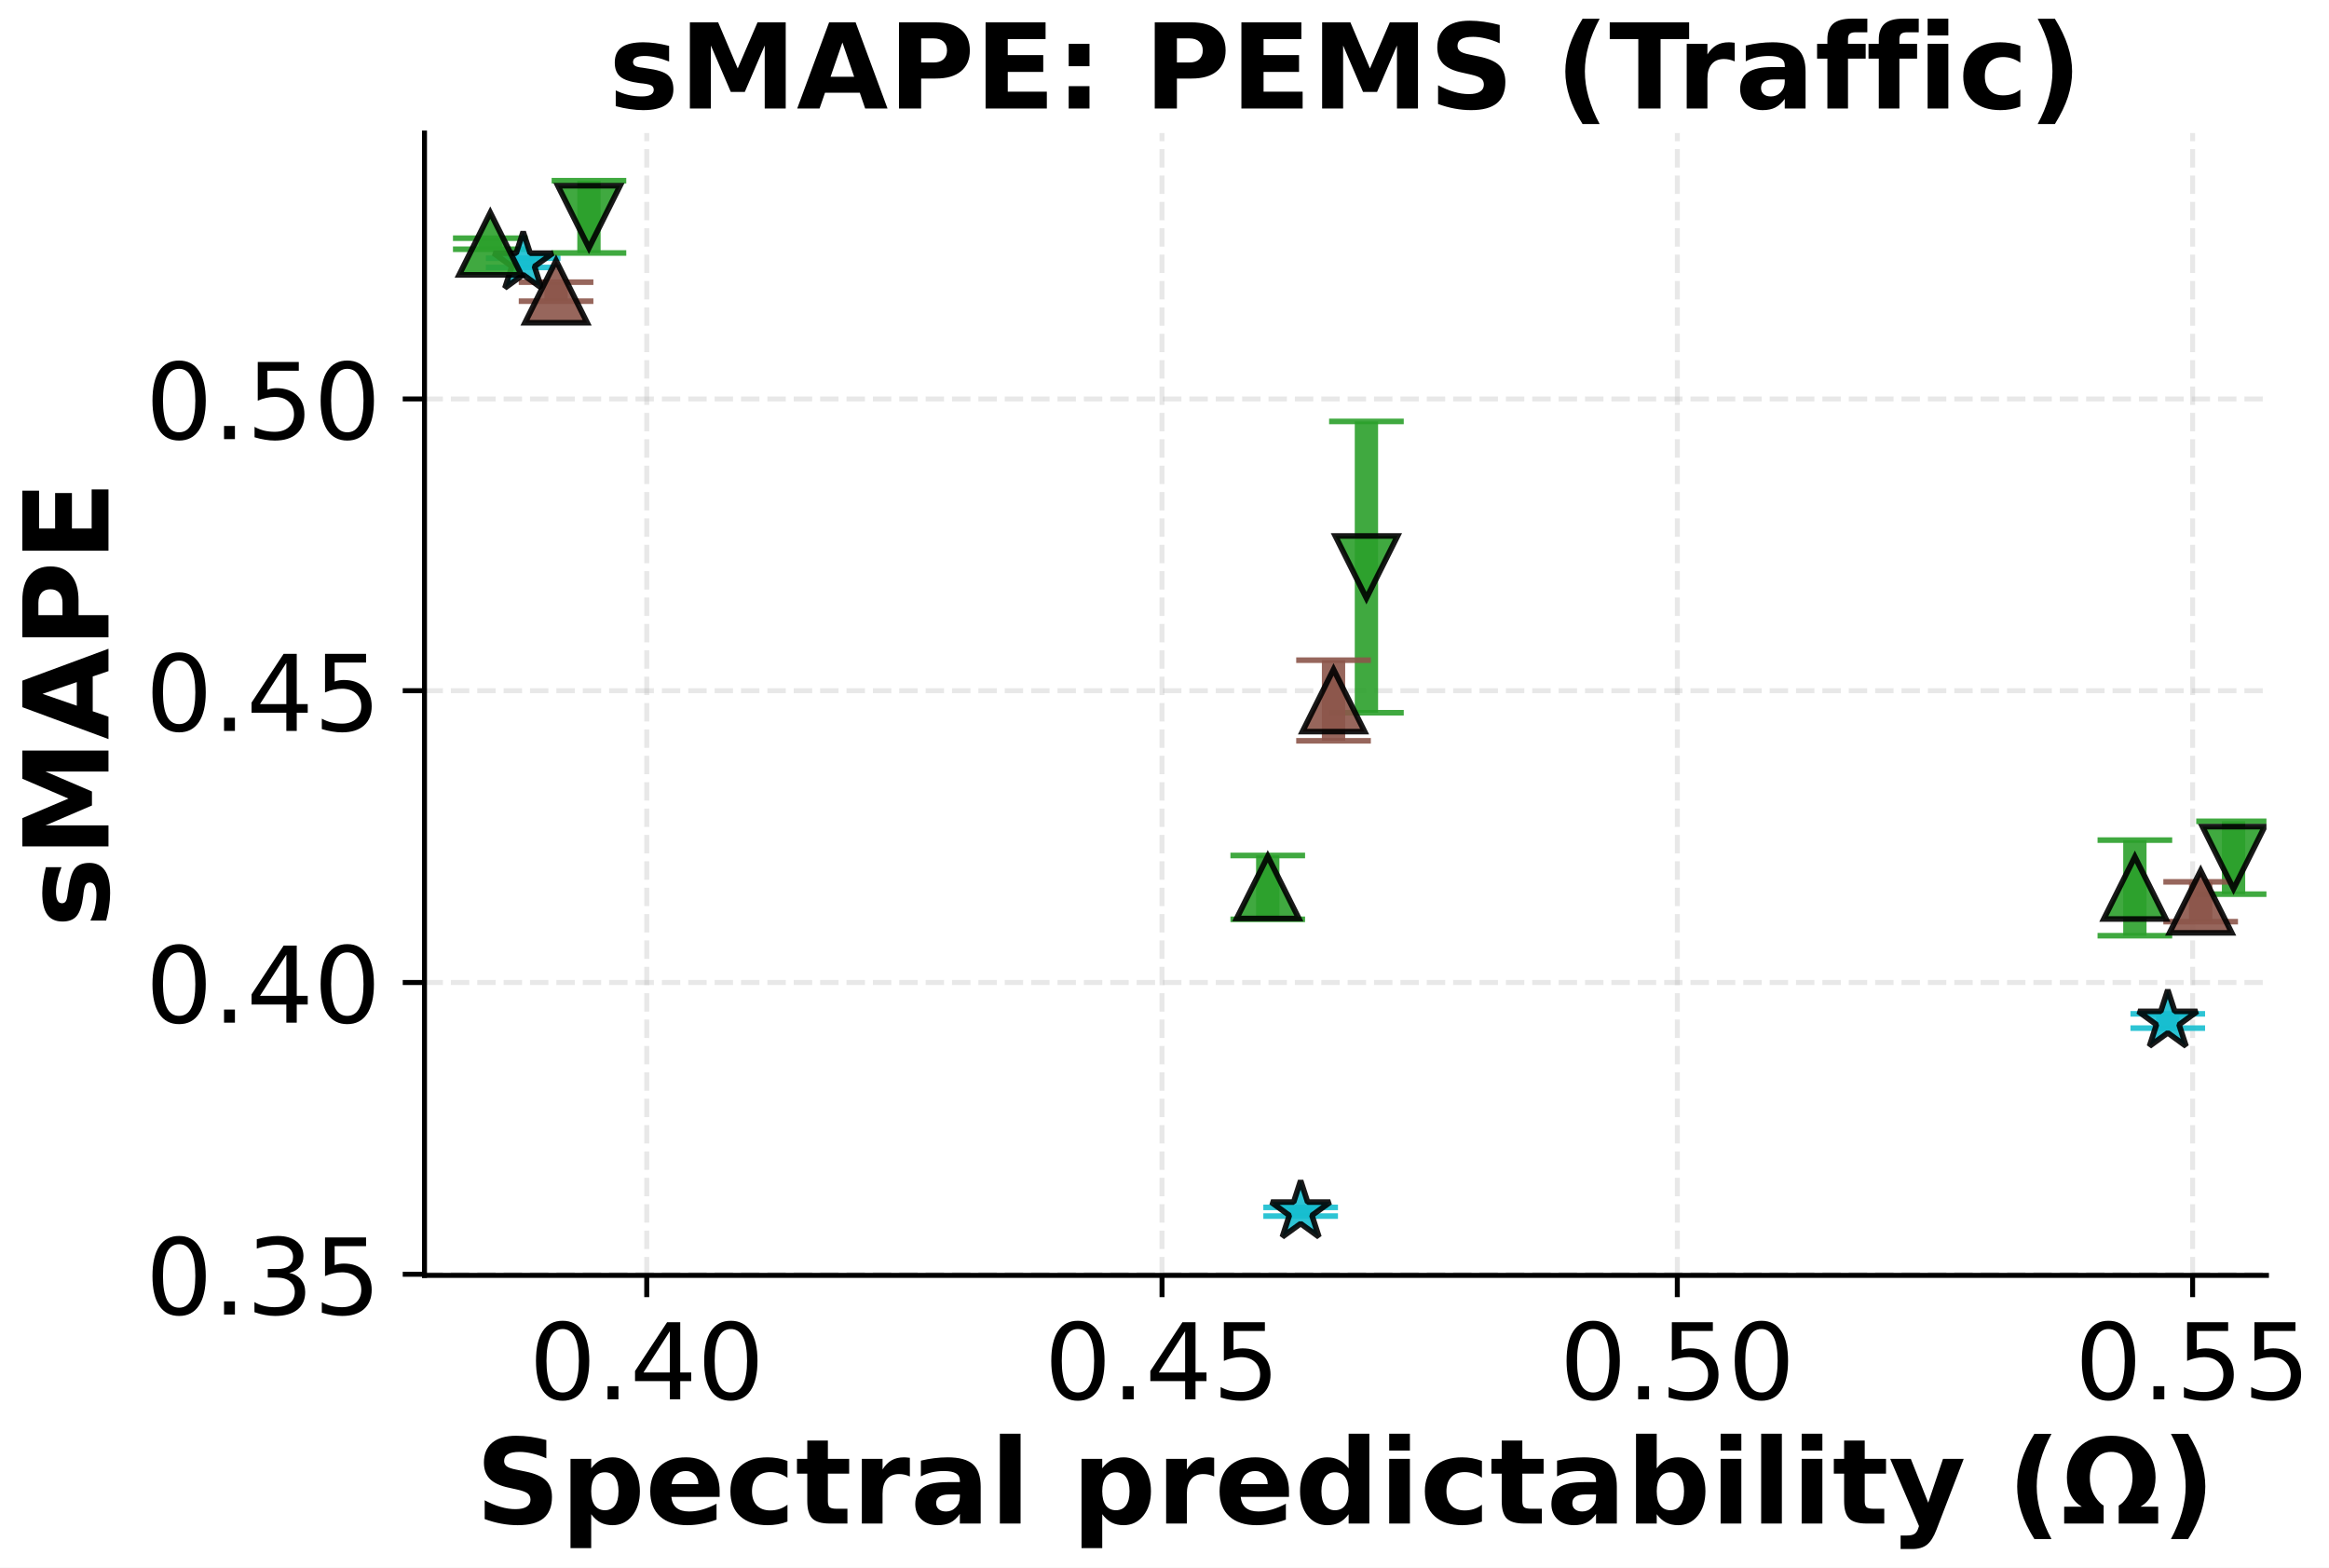
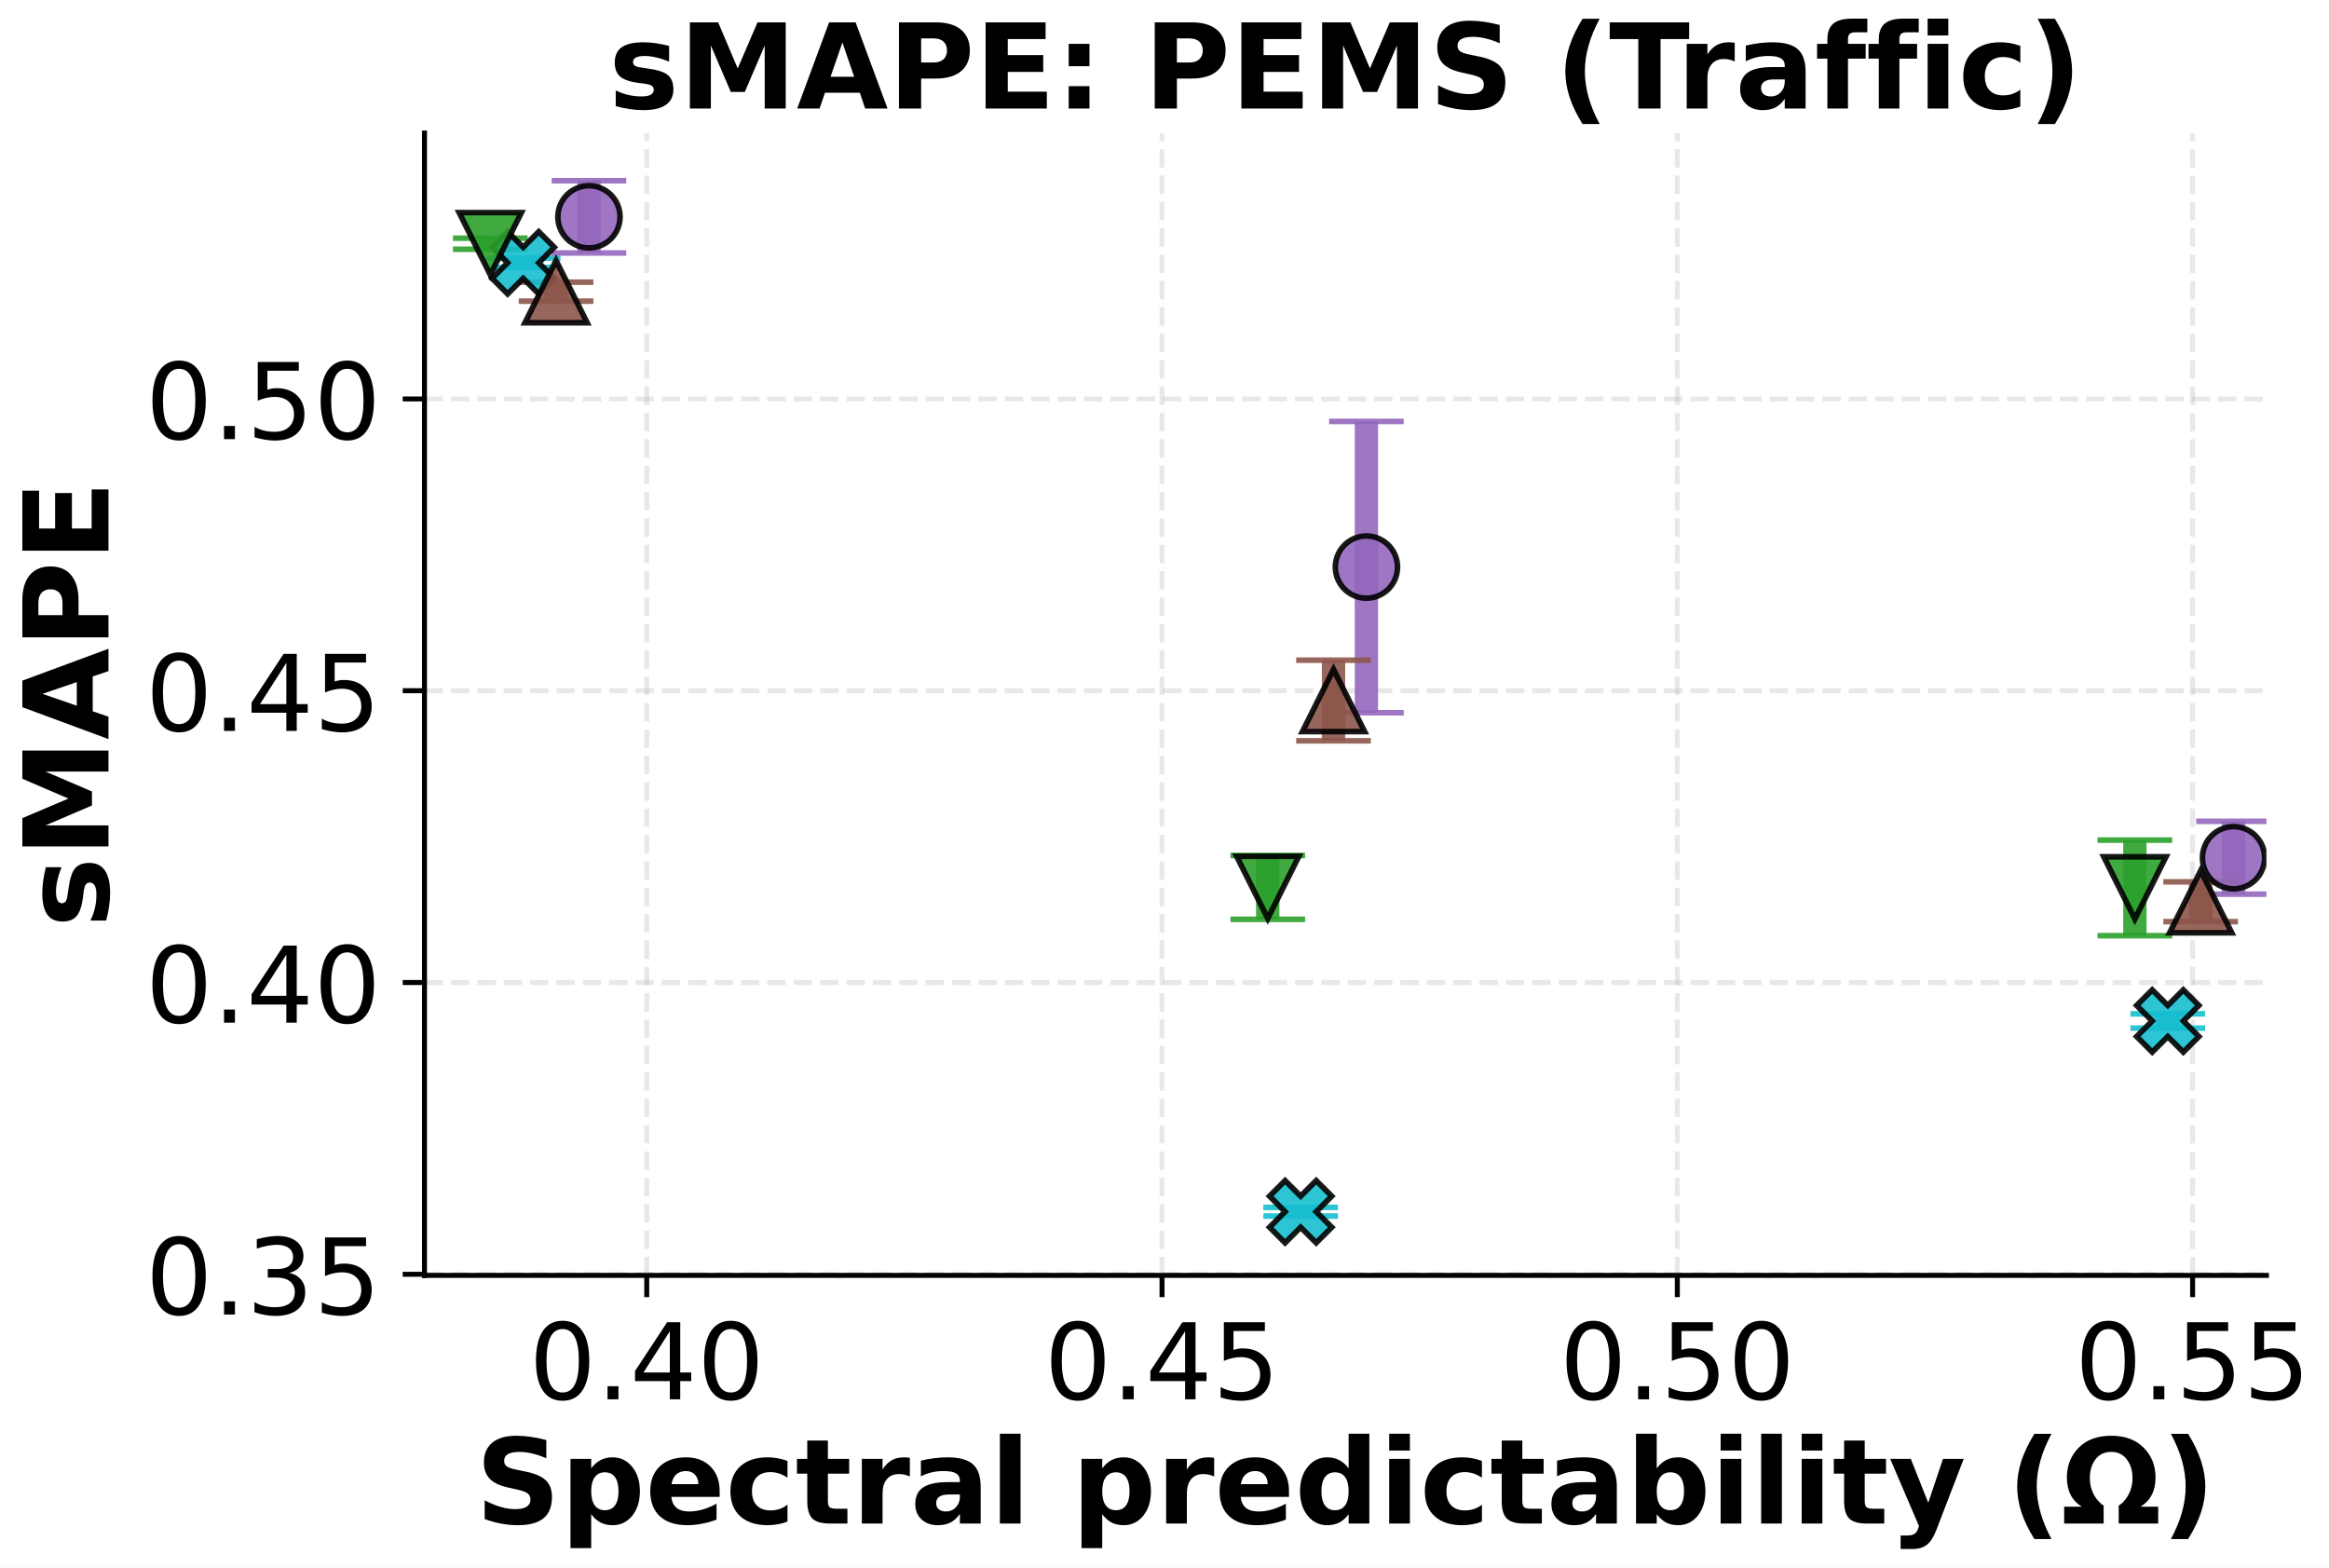
<svg xmlns="http://www.w3.org/2000/svg" xmlns:xlink="http://www.w3.org/1999/xlink" width="374.4pt" height="252pt" viewBox="0 0 374.4 252" version="1.1">
  <defs>
    <style type="text/css">*{stroke-linejoin: round; stroke-linecap: butt}</style>
  </defs>
  <g id="figure_1">
    <g id="patch_1">
      <path d="M 0 252  L 374.4 252  L 374.4 0  L 0 0  z " style="fill: #ffffff" />
    </g>
    <g id="axes_1">
      <g id="patch_2">
        <path d="M 68.24 205.01  L 364.344 205.01  L 364.344 21.389  L 68.24 21.389  z " style="fill: #ffffff" />
      </g>
      <g id="matplotlib.axis_1">
        <g id="xtick_1">
          <g id="line2d_1">
-             <path d="M 103.967 205.01  L 103.967 21.389  " clip-path="url(#p87abff65e9)" style="fill: none; stroke-dasharray: 2.96,1.28; stroke-dashoffset: 0; stroke: #b0b0b0; stroke-opacity: 0.3; stroke-width: 0.8" />
+             <path d="M 103.967 205.01  L 103.967 21.389  " clip-path="url(#p822e459a32)" style="fill: none; stroke-dasharray: 2.96,1.28; stroke-dashoffset: 0; stroke: #b0b0b0; stroke-opacity: 0.3; stroke-width: 0.8" />
          </g>
          <g id="line2d_2">
            <defs>
-               <path id="m3e6a6c7c9f" d="M 0 0  L 0 3.5  " style="stroke: #000000; stroke-width: 0.8" />
+               <path id="m581194d361" d="M 0 0  L 0 3.5  " style="stroke: #000000; stroke-width: 0.8" />
            </defs>
            <g>
-               <use xlink:href="#m3e6a6c7c9f" x="103.967" y="205.01" style="stroke: #000000; stroke-width: 0.8" />
+               <use xlink:href="#m581194d361" x="103.967" y="205.01" style="stroke: #000000; stroke-width: 0.8" />
            </g>
          </g>
          <g id="text_1">
            <text style="font: 17px 'DejaVu Sans', 'Bitstream Vera Sans', 'Computer Modern Sans Serif', 'Lucida Grande', 'Verdana', 'Geneva', 'Lucid', 'Arial', 'Helvetica', 'Avant Garde', sans-serif; text-anchor: middle" x="103.967" y="224.927" transform="rotate(-0 103.9669 224.9274)">0.40</text>
          </g>
        </g>
        <g id="xtick_2">
          <g id="line2d_3">
-             <path d="M 186.803 205.01  L 186.803 21.389  " clip-path="url(#p87abff65e9)" style="fill: none; stroke-dasharray: 2.96,1.28; stroke-dashoffset: 0; stroke: #b0b0b0; stroke-opacity: 0.3; stroke-width: 0.8" />
+             <path d="M 186.803 205.01  L 186.803 21.389  " clip-path="url(#p822e459a32)" style="fill: none; stroke-dasharray: 2.96,1.28; stroke-dashoffset: 0; stroke: #b0b0b0; stroke-opacity: 0.3; stroke-width: 0.8" />
          </g>
          <g id="line2d_4">
            <g>
-               <use xlink:href="#m3e6a6c7c9f" x="186.803" y="205.01" style="stroke: #000000; stroke-width: 0.8" />
+               <use xlink:href="#m581194d361" x="186.803" y="205.01" style="stroke: #000000; stroke-width: 0.8" />
            </g>
          </g>
          <g id="text_2">
            <text style="font: 17px 'DejaVu Sans', 'Bitstream Vera Sans', 'Computer Modern Sans Serif', 'Lucida Grande', 'Verdana', 'Geneva', 'Lucid', 'Arial', 'Helvetica', 'Avant Garde', sans-serif; text-anchor: middle" x="186.803" y="224.927" transform="rotate(-0 186.8026 224.9274)">0.45</text>
          </g>
        </g>
        <g id="xtick_3">
          <g id="line2d_5">
-             <path d="M 269.638 205.01  L 269.638 21.389  " clip-path="url(#p87abff65e9)" style="fill: none; stroke-dasharray: 2.96,1.28; stroke-dashoffset: 0; stroke: #b0b0b0; stroke-opacity: 0.3; stroke-width: 0.8" />
+             <path d="M 269.638 205.01  L 269.638 21.389  " clip-path="url(#p822e459a32)" style="fill: none; stroke-dasharray: 2.96,1.28; stroke-dashoffset: 0; stroke: #b0b0b0; stroke-opacity: 0.3; stroke-width: 0.8" />
          </g>
          <g id="line2d_6">
            <g>
-               <use xlink:href="#m3e6a6c7c9f" x="269.638" y="205.01" style="stroke: #000000; stroke-width: 0.8" />
+               <use xlink:href="#m581194d361" x="269.638" y="205.01" style="stroke: #000000; stroke-width: 0.8" />
            </g>
          </g>
          <g id="text_3">
            <text style="font: 17px 'DejaVu Sans', 'Bitstream Vera Sans', 'Computer Modern Sans Serif', 'Lucida Grande', 'Verdana', 'Geneva', 'Lucid', 'Arial', 'Helvetica', 'Avant Garde', sans-serif; text-anchor: middle" x="269.638" y="224.927" transform="rotate(-0 269.6383 224.9274)">0.50</text>
          </g>
        </g>
        <g id="xtick_4">
          <g id="line2d_7">
-             <path d="M 352.474 205.01  L 352.474 21.389  " clip-path="url(#p87abff65e9)" style="fill: none; stroke-dasharray: 2.96,1.28; stroke-dashoffset: 0; stroke: #b0b0b0; stroke-opacity: 0.3; stroke-width: 0.8" />
+             <path d="M 352.474 205.01  L 352.474 21.389  " clip-path="url(#p822e459a32)" style="fill: none; stroke-dasharray: 2.96,1.28; stroke-dashoffset: 0; stroke: #b0b0b0; stroke-opacity: 0.3; stroke-width: 0.8" />
          </g>
          <g id="line2d_8">
            <g>
-               <use xlink:href="#m3e6a6c7c9f" x="352.474" y="205.01" style="stroke: #000000; stroke-width: 0.8" />
+               <use xlink:href="#m581194d361" x="352.474" y="205.01" style="stroke: #000000; stroke-width: 0.8" />
            </g>
          </g>
          <g id="text_4">
            <text style="font: 17px 'DejaVu Sans', 'Bitstream Vera Sans', 'Computer Modern Sans Serif', 'Lucida Grande', 'Verdana', 'Geneva', 'Lucid', 'Arial', 'Helvetica', 'Avant Garde', sans-serif; text-anchor: middle" x="352.474" y="224.927" transform="rotate(-0 352.474 224.9274)">0.55</text>
          </g>
        </g>
        <g id="text_5">
          <text style="font: 700 19px 'DejaVu Sans', 'Bitstream Vera Sans', 'Computer Modern Sans Serif', 'Lucida Grande', 'Verdana', 'Geneva', 'Lucid', 'Arial', 'Helvetica', 'Avant Garde', sans-serif; text-anchor: middle" x="216.292" y="244.9" transform="rotate(-0 216.2921 244.8999)">Spectral predictability (Ω)</text>
        </g>
      </g>
      <g id="matplotlib.axis_2">
        <g id="ytick_1">
          <g id="line2d_9">
-             <path d="M 68.24 204.835  L 364.344 204.835  " clip-path="url(#p87abff65e9)" style="fill: none; stroke-dasharray: 2.96,1.28; stroke-dashoffset: 0; stroke: #b0b0b0; stroke-opacity: 0.3; stroke-width: 0.8" />
+             <path d="M 68.24 204.835  L 364.344 204.835  " clip-path="url(#p822e459a32)" style="fill: none; stroke-dasharray: 2.96,1.28; stroke-dashoffset: 0; stroke: #b0b0b0; stroke-opacity: 0.3; stroke-width: 0.8" />
          </g>
          <g id="line2d_10">
            <defs>
-               <path id="m9b36dde2a3" d="M 0 0  L -3.5 0  " style="stroke: #000000; stroke-width: 0.8" />
+               <path id="m427ead7852" d="M 0 0  L -3.5 0  " style="stroke: #000000; stroke-width: 0.8" />
            </defs>
            <g>
-               <use xlink:href="#m9b36dde2a3" x="68.24" y="204.835" style="stroke: #000000; stroke-width: 0.8" />
+               <use xlink:href="#m427ead7852" x="68.24" y="204.835" style="stroke: #000000; stroke-width: 0.8" />
            </g>
          </g>
          <g id="text_6">
            <text style="font: 17px 'DejaVu Sans', 'Bitstream Vera Sans', 'Computer Modern Sans Serif', 'Lucida Grande', 'Verdana', 'Geneva', 'Lucid', 'Arial', 'Helvetica', 'Avant Garde', sans-serif; text-anchor: end" x="61.24" y="211.294" transform="rotate(-0 61.24024 211.2941)">0.35</text>
          </g>
        </g>
        <g id="ytick_2">
          <g id="line2d_11">
-             <path d="M 68.24 157.932  L 364.344 157.932  " clip-path="url(#p87abff65e9)" style="fill: none; stroke-dasharray: 2.96,1.28; stroke-dashoffset: 0; stroke: #b0b0b0; stroke-opacity: 0.3; stroke-width: 0.8" />
+             <path d="M 68.24 157.932  L 364.344 157.932  " clip-path="url(#p822e459a32)" style="fill: none; stroke-dasharray: 2.96,1.28; stroke-dashoffset: 0; stroke: #b0b0b0; stroke-opacity: 0.3; stroke-width: 0.8" />
          </g>
          <g id="line2d_12">
            <g>
-               <use xlink:href="#m9b36dde2a3" x="68.24" y="157.932" style="stroke: #000000; stroke-width: 0.8" />
+               <use xlink:href="#m427ead7852" x="68.24" y="157.932" style="stroke: #000000; stroke-width: 0.8" />
            </g>
          </g>
          <g id="text_7">
            <text style="font: 17px 'DejaVu Sans', 'Bitstream Vera Sans', 'Computer Modern Sans Serif', 'Lucida Grande', 'Verdana', 'Geneva', 'Lucid', 'Arial', 'Helvetica', 'Avant Garde', sans-serif; text-anchor: end" x="61.24" y="164.39" transform="rotate(-0 61.24024 164.3902)">0.40</text>
          </g>
        </g>
        <g id="ytick_3">
          <g id="line2d_13">
-             <path d="M 68.24 111.028  L 364.344 111.028  " clip-path="url(#p87abff65e9)" style="fill: none; stroke-dasharray: 2.96,1.28; stroke-dashoffset: 0; stroke: #b0b0b0; stroke-opacity: 0.3; stroke-width: 0.8" />
+             <path d="M 68.24 111.028  L 364.344 111.028  " clip-path="url(#p822e459a32)" style="fill: none; stroke-dasharray: 2.96,1.28; stroke-dashoffset: 0; stroke: #b0b0b0; stroke-opacity: 0.3; stroke-width: 0.8" />
          </g>
          <g id="line2d_14">
            <g>
-               <use xlink:href="#m9b36dde2a3" x="68.24" y="111.028" style="stroke: #000000; stroke-width: 0.8" />
+               <use xlink:href="#m427ead7852" x="68.24" y="111.028" style="stroke: #000000; stroke-width: 0.8" />
            </g>
          </g>
          <g id="text_8">
            <text style="font: 17px 'DejaVu Sans', 'Bitstream Vera Sans', 'Computer Modern Sans Serif', 'Lucida Grande', 'Verdana', 'Geneva', 'Lucid', 'Arial', 'Helvetica', 'Avant Garde', sans-serif; text-anchor: end" x="61.24" y="117.486" transform="rotate(-0 61.24024 117.4864)">0.45</text>
          </g>
        </g>
        <g id="ytick_4">
          <g id="line2d_15">
-             <path d="M 68.24 64.124  L 364.344 64.124  " clip-path="url(#p87abff65e9)" style="fill: none; stroke-dasharray: 2.96,1.28; stroke-dashoffset: 0; stroke: #b0b0b0; stroke-opacity: 0.3; stroke-width: 0.8" />
+             <path d="M 68.24 64.124  L 364.344 64.124  " clip-path="url(#p822e459a32)" style="fill: none; stroke-dasharray: 2.96,1.28; stroke-dashoffset: 0; stroke: #b0b0b0; stroke-opacity: 0.3; stroke-width: 0.8" />
          </g>
          <g id="line2d_16">
            <g>
-               <use xlink:href="#m9b36dde2a3" x="68.24" y="64.124" style="stroke: #000000; stroke-width: 0.8" />
+               <use xlink:href="#m427ead7852" x="68.24" y="64.124" style="stroke: #000000; stroke-width: 0.8" />
            </g>
          </g>
          <g id="text_9">
            <text style="font: 17px 'DejaVu Sans', 'Bitstream Vera Sans', 'Computer Modern Sans Serif', 'Lucida Grande', 'Verdana', 'Geneva', 'Lucid', 'Arial', 'Helvetica', 'Avant Garde', sans-serif; text-anchor: end" x="61.24" y="70.583" transform="rotate(-0 61.24024 70.58256)">0.50</text>
          </g>
        </g>
        <g id="text_10">
          <text style="font: 700 19px 'DejaVu Sans', 'Bitstream Vera Sans', 'Computer Modern Sans Serif', 'Lucida Grande', 'Verdana', 'Geneva', 'Lucid', 'Arial', 'Helvetica', 'Avant Garde', sans-serif; text-anchor: middle" x="17.437" y="113.199" transform="rotate(-90 17.43727 113.1994)">sMAPE</text>
        </g>
      </g>
      <g id="patch_3">
        <path d="M 68.24 205.01  L 68.24 21.389  " style="fill: none; stroke: #000000; stroke-width: 0.8; stroke-linejoin: miter; stroke-linecap: square" />
      </g>
      <g id="patch_4">
        <path d="M 68.24 205.01  L 364.344 205.01  " style="fill: none; stroke: #000000; stroke-width: 0.8; stroke-linejoin: miter; stroke-linecap: square" />
      </g>
      <g id="LineCollection_1">
-         <path d="M 84.103 42.988  L 84.103 41.502  " clip-path="url(#p87abff65e9)" style="fill: none; stroke: #17becf; stroke-opacity: 0.9; stroke-width: 3.75" />
+         <path d="M 84.103 42.988  L 84.103 41.502  " clip-path="url(#p822e459a32)" style="fill: none; stroke: #17becf; stroke-opacity: 0.9; stroke-width: 3.75" />
      </g>
      <g id="line2d_17">
        <defs>
-           <path id="m1734a464c8" d="M 6 0  L -6 -0  " style="stroke: #17becf; stroke-opacity: 0.9; stroke-width: 0.9" />
-         </defs>
-         <g clip-path="url(#p87abff65e9)">
-           <use xlink:href="#m1734a464c8" x="84.103" y="42.988" style="fill: #17becf; fill-opacity: 0.9; stroke: #17becf; stroke-opacity: 0.9; stroke-width: 0.9" />
+           <path id="md2e6062bf4" d="M 6 0  L -6 -0  " style="stroke: #17becf; stroke-opacity: 0.9; stroke-width: 0.9" />
+         </defs>
+         <g clip-path="url(#p822e459a32)">
+           <use xlink:href="#md2e6062bf4" x="84.103" y="42.988" style="fill: #17becf; fill-opacity: 0.9; stroke: #17becf; stroke-opacity: 0.9; stroke-width: 0.9" />
        </g>
      </g>
      <g id="line2d_18">
-         <g clip-path="url(#p87abff65e9)">
-           <use xlink:href="#m1734a464c8" x="84.103" y="41.502" style="fill: #17becf; fill-opacity: 0.9; stroke: #17becf; stroke-opacity: 0.9; stroke-width: 0.9" />
+         <g clip-path="url(#p822e459a32)">
+           <use xlink:href="#md2e6062bf4" x="84.103" y="41.502" style="fill: #17becf; fill-opacity: 0.9; stroke: #17becf; stroke-opacity: 0.9; stroke-width: 0.9" />
        </g>
      </g>
      <g id="LineCollection_2">
-         <path d="M 209.085 195.473  L 209.085 194.079  " clip-path="url(#p87abff65e9)" style="fill: none; stroke: #17becf; stroke-opacity: 0.9; stroke-width: 3.75" />
+         <path d="M 209.085 195.473  L 209.085 194.079  " clip-path="url(#p822e459a32)" style="fill: none; stroke: #17becf; stroke-opacity: 0.9; stroke-width: 3.75" />
      </g>
      <g id="line2d_19">
-         <g clip-path="url(#p87abff65e9)">
-           <use xlink:href="#m1734a464c8" x="209.085" y="195.473" style="fill: #17becf; fill-opacity: 0.9; stroke: #17becf; stroke-opacity: 0.9; stroke-width: 0.9" />
+         <g clip-path="url(#p822e459a32)">
+           <use xlink:href="#md2e6062bf4" x="209.085" y="195.473" style="fill: #17becf; fill-opacity: 0.9; stroke: #17becf; stroke-opacity: 0.9; stroke-width: 0.9" />
        </g>
      </g>
      <g id="line2d_20">
-         <g clip-path="url(#p87abff65e9)">
-           <use xlink:href="#m1734a464c8" x="209.085" y="194.079" style="fill: #17becf; fill-opacity: 0.9; stroke: #17becf; stroke-opacity: 0.9; stroke-width: 0.9" />
+         <g clip-path="url(#p822e459a32)">
+           <use xlink:href="#md2e6062bf4" x="209.085" y="194.079" style="fill: #17becf; fill-opacity: 0.9; stroke: #17becf; stroke-opacity: 0.9; stroke-width: 0.9" />
        </g>
      </g>
      <g id="LineCollection_3">
-         <path d="M 348.481 165.264  L 348.481 162.969  " clip-path="url(#p87abff65e9)" style="fill: none; stroke: #17becf; stroke-opacity: 0.9; stroke-width: 3.75" />
+         <path d="M 348.481 165.264  L 348.481 162.969  " clip-path="url(#p822e459a32)" style="fill: none; stroke: #17becf; stroke-opacity: 0.9; stroke-width: 3.75" />
      </g>
      <g id="line2d_21">
-         <g clip-path="url(#p87abff65e9)">
-           <use xlink:href="#m1734a464c8" x="348.481" y="165.264" style="fill: #17becf; fill-opacity: 0.9; stroke: #17becf; stroke-opacity: 0.9; stroke-width: 0.9" />
+         <g clip-path="url(#p822e459a32)">
+           <use xlink:href="#md2e6062bf4" x="348.481" y="165.264" style="fill: #17becf; fill-opacity: 0.9; stroke: #17becf; stroke-opacity: 0.9; stroke-width: 0.9" />
        </g>
      </g>
      <g id="line2d_22">
-         <g clip-path="url(#p87abff65e9)">
-           <use xlink:href="#m1734a464c8" x="348.481" y="162.969" style="fill: #17becf; fill-opacity: 0.9; stroke: #17becf; stroke-opacity: 0.9; stroke-width: 0.9" />
+         <g clip-path="url(#p822e459a32)">
+           <use xlink:href="#md2e6062bf4" x="348.481" y="162.969" style="fill: #17becf; fill-opacity: 0.9; stroke: #17becf; stroke-opacity: 0.9; stroke-width: 0.9" />
        </g>
      </g>
      <g id="LineCollection_4">
-         <path d="M 94.678 40.663  L 94.678 29.042  " clip-path="url(#p87abff65e9)" style="fill: none; stroke: #2ca02c; stroke-opacity: 0.9; stroke-width: 3.75" />
+         <path d="M 94.678 40.663  L 94.678 29.042  " clip-path="url(#p822e459a32)" style="fill: none; stroke: #9467bd; stroke-opacity: 0.9; stroke-width: 3.75" />
      </g>
      <g id="line2d_23">
        <defs>
-           <path id="m09ef9b9afd" d="M 6 0  L -6 -0  " style="stroke: #2ca02c; stroke-opacity: 0.9; stroke-width: 0.9" />
-         </defs>
-         <g clip-path="url(#p87abff65e9)">
-           <use xlink:href="#m09ef9b9afd" x="94.678" y="40.663" style="fill: #2ca02c; fill-opacity: 0.9; stroke: #2ca02c; stroke-opacity: 0.9; stroke-width: 0.9" />
+           <path id="mf899393103" d="M 6 0  L -6 -0  " style="stroke: #9467bd; stroke-opacity: 0.9; stroke-width: 0.9" />
+         </defs>
+         <g clip-path="url(#p822e459a32)">
+           <use xlink:href="#mf899393103" x="94.678" y="40.663" style="fill: #9467bd; fill-opacity: 0.9; stroke: #9467bd; stroke-opacity: 0.9; stroke-width: 0.9" />
        </g>
      </g>
      <g id="line2d_24">
-         <g clip-path="url(#p87abff65e9)">
-           <use xlink:href="#m09ef9b9afd" x="94.678" y="29.042" style="fill: #2ca02c; fill-opacity: 0.9; stroke: #2ca02c; stroke-opacity: 0.9; stroke-width: 0.9" />
+         <g clip-path="url(#p822e459a32)">
+           <use xlink:href="#mf899393103" x="94.678" y="29.042" style="fill: #9467bd; fill-opacity: 0.9; stroke: #9467bd; stroke-opacity: 0.9; stroke-width: 0.9" />
        </g>
      </g>
      <g id="LineCollection_5">
-         <path d="M 219.661 114.566  L 219.661 67.74  " clip-path="url(#p87abff65e9)" style="fill: none; stroke: #2ca02c; stroke-opacity: 0.9; stroke-width: 3.75" />
+         <path d="M 219.661 114.566  L 219.661 67.74  " clip-path="url(#p822e459a32)" style="fill: none; stroke: #9467bd; stroke-opacity: 0.9; stroke-width: 3.75" />
      </g>
      <g id="line2d_25">
-         <g clip-path="url(#p87abff65e9)">
-           <use xlink:href="#m09ef9b9afd" x="219.661" y="114.566" style="fill: #2ca02c; fill-opacity: 0.9; stroke: #2ca02c; stroke-opacity: 0.9; stroke-width: 0.9" />
+         <g clip-path="url(#p822e459a32)">
+           <use xlink:href="#mf899393103" x="219.661" y="114.566" style="fill: #9467bd; fill-opacity: 0.9; stroke: #9467bd; stroke-opacity: 0.9; stroke-width: 0.9" />
        </g>
      </g>
      <g id="line2d_26">
-         <g clip-path="url(#p87abff65e9)">
-           <use xlink:href="#m09ef9b9afd" x="219.661" y="67.74" style="fill: #2ca02c; fill-opacity: 0.9; stroke: #2ca02c; stroke-opacity: 0.9; stroke-width: 0.9" />
+         <g clip-path="url(#p822e459a32)">
+           <use xlink:href="#mf899393103" x="219.661" y="67.74" style="fill: #9467bd; fill-opacity: 0.9; stroke: #9467bd; stroke-opacity: 0.9; stroke-width: 0.9" />
        </g>
      </g>
      <g id="LineCollection_6">
-         <path d="M 359.056 143.734  L 359.056 132.017  " clip-path="url(#p87abff65e9)" style="fill: none; stroke: #2ca02c; stroke-opacity: 0.9; stroke-width: 3.75" />
+         <path d="M 359.056 143.734  L 359.056 132.017  " clip-path="url(#p822e459a32)" style="fill: none; stroke: #9467bd; stroke-opacity: 0.9; stroke-width: 3.75" />
      </g>
      <g id="line2d_27">
-         <g clip-path="url(#p87abff65e9)">
-           <use xlink:href="#m09ef9b9afd" x="359.056" y="143.734" style="fill: #2ca02c; fill-opacity: 0.9; stroke: #2ca02c; stroke-opacity: 0.9; stroke-width: 0.9" />
+         <g clip-path="url(#p822e459a32)">
+           <use xlink:href="#mf899393103" x="359.056" y="143.734" style="fill: #9467bd; fill-opacity: 0.9; stroke: #9467bd; stroke-opacity: 0.9; stroke-width: 0.9" />
        </g>
      </g>
      <g id="line2d_28">
-         <g clip-path="url(#p87abff65e9)">
-           <use xlink:href="#m09ef9b9afd" x="359.056" y="132.017" style="fill: #2ca02c; fill-opacity: 0.9; stroke: #2ca02c; stroke-opacity: 0.9; stroke-width: 0.9" />
+         <g clip-path="url(#p822e459a32)">
+           <use xlink:href="#mf899393103" x="359.056" y="132.017" style="fill: #9467bd; fill-opacity: 0.9; stroke: #9467bd; stroke-opacity: 0.9; stroke-width: 0.9" />
        </g>
      </g>
      <g id="LineCollection_7">
-         <path d="M 78.815 40.062  L 78.815 38.292  " clip-path="url(#p87abff65e9)" style="fill: none; stroke: #2ca02c; stroke-opacity: 0.9; stroke-width: 3.75" />
+         <path d="M 78.815 40.062  L 78.815 38.292  " clip-path="url(#p822e459a32)" style="fill: none; stroke: #2ca02c; stroke-opacity: 0.9; stroke-width: 3.75" />
      </g>
      <g id="line2d_29">
-         <g clip-path="url(#p87abff65e9)">
-           <use xlink:href="#m09ef9b9afd" x="78.815" y="40.062" style="fill: #2ca02c; fill-opacity: 0.9; stroke: #2ca02c; stroke-opacity: 0.9; stroke-width: 0.9" />
+         <defs>
+           <path id="mf9ff14395b" d="M 6 0  L -6 -0  " style="stroke: #2ca02c; stroke-opacity: 0.9; stroke-width: 0.9" />
+         </defs>
+         <g clip-path="url(#p822e459a32)">
+           <use xlink:href="#mf9ff14395b" x="78.815" y="40.062" style="fill: #2ca02c; fill-opacity: 0.9; stroke: #2ca02c; stroke-opacity: 0.9; stroke-width: 0.9" />
        </g>
      </g>
      <g id="line2d_30">
-         <g clip-path="url(#p87abff65e9)">
-           <use xlink:href="#m09ef9b9afd" x="78.815" y="38.292" style="fill: #2ca02c; fill-opacity: 0.9; stroke: #2ca02c; stroke-opacity: 0.9; stroke-width: 0.9" />
+         <g clip-path="url(#p822e459a32)">
+           <use xlink:href="#mf9ff14395b" x="78.815" y="38.292" style="fill: #2ca02c; fill-opacity: 0.9; stroke: #2ca02c; stroke-opacity: 0.9; stroke-width: 0.9" />
        </g>
      </g>
      <g id="LineCollection_8">
-         <path d="M 203.798 147.774  L 203.798 137.514  " clip-path="url(#p87abff65e9)" style="fill: none; stroke: #2ca02c; stroke-opacity: 0.9; stroke-width: 3.75" />
+         <path d="M 203.798 147.774  L 203.798 137.514  " clip-path="url(#p822e459a32)" style="fill: none; stroke: #2ca02c; stroke-opacity: 0.9; stroke-width: 3.75" />
      </g>
      <g id="line2d_31">
-         <g clip-path="url(#p87abff65e9)">
-           <use xlink:href="#m09ef9b9afd" x="203.798" y="147.774" style="fill: #2ca02c; fill-opacity: 0.9; stroke: #2ca02c; stroke-opacity: 0.9; stroke-width: 0.9" />
+         <g clip-path="url(#p822e459a32)">
+           <use xlink:href="#mf9ff14395b" x="203.798" y="147.774" style="fill: #2ca02c; fill-opacity: 0.9; stroke: #2ca02c; stroke-opacity: 0.9; stroke-width: 0.9" />
        </g>
      </g>
      <g id="line2d_32">
-         <g clip-path="url(#p87abff65e9)">
-           <use xlink:href="#m09ef9b9afd" x="203.798" y="137.514" style="fill: #2ca02c; fill-opacity: 0.9; stroke: #2ca02c; stroke-opacity: 0.9; stroke-width: 0.9" />
+         <g clip-path="url(#p822e459a32)">
+           <use xlink:href="#mf9ff14395b" x="203.798" y="137.514" style="fill: #2ca02c; fill-opacity: 0.9; stroke: #2ca02c; stroke-opacity: 0.9; stroke-width: 0.9" />
        </g>
      </g>
      <g id="LineCollection_9">
-         <path d="M 343.194 150.411  L 343.194 135.04  " clip-path="url(#p87abff65e9)" style="fill: none; stroke: #2ca02c; stroke-opacity: 0.9; stroke-width: 3.75" />
+         <path d="M 343.194 150.411  L 343.194 135.04  " clip-path="url(#p822e459a32)" style="fill: none; stroke: #2ca02c; stroke-opacity: 0.9; stroke-width: 3.75" />
      </g>
      <g id="line2d_33">
-         <g clip-path="url(#p87abff65e9)">
-           <use xlink:href="#m09ef9b9afd" x="343.194" y="150.411" style="fill: #2ca02c; fill-opacity: 0.9; stroke: #2ca02c; stroke-opacity: 0.9; stroke-width: 0.9" />
+         <g clip-path="url(#p822e459a32)">
+           <use xlink:href="#mf9ff14395b" x="343.194" y="150.411" style="fill: #2ca02c; fill-opacity: 0.9; stroke: #2ca02c; stroke-opacity: 0.9; stroke-width: 0.9" />
        </g>
      </g>
      <g id="line2d_34">
-         <g clip-path="url(#p87abff65e9)">
-           <use xlink:href="#m09ef9b9afd" x="343.194" y="135.04" style="fill: #2ca02c; fill-opacity: 0.9; stroke: #2ca02c; stroke-opacity: 0.9; stroke-width: 0.9" />
+         <g clip-path="url(#p822e459a32)">
+           <use xlink:href="#mf9ff14395b" x="343.194" y="135.04" style="fill: #2ca02c; fill-opacity: 0.9; stroke: #2ca02c; stroke-opacity: 0.9; stroke-width: 0.9" />
        </g>
      </g>
      <g id="LineCollection_10">
-         <path d="M 89.391 48.41  L 89.391 45.354  " clip-path="url(#p87abff65e9)" style="fill: none; stroke: #8c564b; stroke-opacity: 0.9; stroke-width: 3.75" />
+         <path d="M 89.391 48.41  L 89.391 45.354  " clip-path="url(#p822e459a32)" style="fill: none; stroke: #8c564b; stroke-opacity: 0.9; stroke-width: 3.75" />
      </g>
      <g id="line2d_35">
        <defs>
-           <path id="m8c5c892335" d="M 6 0  L -6 -0  " style="stroke: #8c564b; stroke-opacity: 0.9; stroke-width: 0.9" />
-         </defs>
-         <g clip-path="url(#p87abff65e9)">
-           <use xlink:href="#m8c5c892335" x="89.391" y="48.41" style="fill: #8c564b; fill-opacity: 0.9; stroke: #8c564b; stroke-opacity: 0.9; stroke-width: 0.9" />
+           <path id="m8159a12e1f" d="M 6 0  L -6 -0  " style="stroke: #8c564b; stroke-opacity: 0.9; stroke-width: 0.9" />
+         </defs>
+         <g clip-path="url(#p822e459a32)">
+           <use xlink:href="#m8159a12e1f" x="89.391" y="48.41" style="fill: #8c564b; fill-opacity: 0.9; stroke: #8c564b; stroke-opacity: 0.9; stroke-width: 0.9" />
        </g>
      </g>
      <g id="line2d_36">
-         <g clip-path="url(#p87abff65e9)">
-           <use xlink:href="#m8c5c892335" x="89.391" y="45.354" style="fill: #8c564b; fill-opacity: 0.9; stroke: #8c564b; stroke-opacity: 0.9; stroke-width: 0.9" />
+         <g clip-path="url(#p822e459a32)">
+           <use xlink:href="#m8159a12e1f" x="89.391" y="45.354" style="fill: #8c564b; fill-opacity: 0.9; stroke: #8c564b; stroke-opacity: 0.9; stroke-width: 0.9" />
        </g>
      </g>
      <g id="LineCollection_11">
-         <path d="M 214.373 119.08  L 214.373 106.121  " clip-path="url(#p87abff65e9)" style="fill: none; stroke: #8c564b; stroke-opacity: 0.9; stroke-width: 3.75" />
+         <path d="M 214.373 119.08  L 214.373 106.121  " clip-path="url(#p822e459a32)" style="fill: none; stroke: #8c564b; stroke-opacity: 0.9; stroke-width: 3.75" />
      </g>
      <g id="line2d_37">
-         <g clip-path="url(#p87abff65e9)">
-           <use xlink:href="#m8c5c892335" x="214.373" y="119.08" style="fill: #8c564b; fill-opacity: 0.9; stroke: #8c564b; stroke-opacity: 0.9; stroke-width: 0.9" />
+         <g clip-path="url(#p822e459a32)">
+           <use xlink:href="#m8159a12e1f" x="214.373" y="119.08" style="fill: #8c564b; fill-opacity: 0.9; stroke: #8c564b; stroke-opacity: 0.9; stroke-width: 0.9" />
        </g>
      </g>
      <g id="line2d_38">
-         <g clip-path="url(#p87abff65e9)">
-           <use xlink:href="#m8c5c892335" x="214.373" y="106.121" style="fill: #8c564b; fill-opacity: 0.9; stroke: #8c564b; stroke-opacity: 0.9; stroke-width: 0.9" />
+         <g clip-path="url(#p822e459a32)">
+           <use xlink:href="#m8159a12e1f" x="214.373" y="106.121" style="fill: #8c564b; fill-opacity: 0.9; stroke: #8c564b; stroke-opacity: 0.9; stroke-width: 0.9" />
        </g>
      </g>
      <g id="LineCollection_12">
-         <path d="M 353.769 148.151  L 353.769 141.755  " clip-path="url(#p87abff65e9)" style="fill: none; stroke: #8c564b; stroke-opacity: 0.9; stroke-width: 3.75" />
+         <path d="M 353.769 148.151  L 353.769 141.755  " clip-path="url(#p822e459a32)" style="fill: none; stroke: #8c564b; stroke-opacity: 0.9; stroke-width: 3.75" />
      </g>
      <g id="line2d_39">
-         <g clip-path="url(#p87abff65e9)">
-           <use xlink:href="#m8c5c892335" x="353.769" y="148.151" style="fill: #8c564b; fill-opacity: 0.9; stroke: #8c564b; stroke-opacity: 0.9; stroke-width: 0.9" />
+         <g clip-path="url(#p822e459a32)">
+           <use xlink:href="#m8159a12e1f" x="353.769" y="148.151" style="fill: #8c564b; fill-opacity: 0.9; stroke: #8c564b; stroke-opacity: 0.9; stroke-width: 0.9" />
        </g>
      </g>
      <g id="line2d_40">
-         <g clip-path="url(#p87abff65e9)">
-           <use xlink:href="#m8c5c892335" x="353.769" y="141.755" style="fill: #8c564b; fill-opacity: 0.9; stroke: #8c564b; stroke-opacity: 0.9; stroke-width: 0.9" />
+         <g clip-path="url(#p822e459a32)">
+           <use xlink:href="#m8159a12e1f" x="353.769" y="141.755" style="fill: #8c564b; fill-opacity: 0.9; stroke: #8c564b; stroke-opacity: 0.9; stroke-width: 0.9" />
        </g>
      </g>
      <g id="text_11">
        <text style="font: 700 19px 'DejaVu Sans', 'Bitstream Vera Sans', 'Computer Modern Sans Serif', 'Lucida Grande', 'Verdana', 'Geneva', 'Lucid', 'Arial', 'Helvetica', 'Avant Garde', sans-serif; text-anchor: middle" x="216.292" y="17.437" transform="rotate(-0 216.2921 17.43727)">sMAPE: PEMS (Traffic)</text>
      </g>
      <g id="line2d_41">
        <defs>
-           <path id="m82424d3788" d="M 0 -5  L -1.123 -1.545  L -4.755 -1.545  L -1.816 0.59  L -2.939 4.045  L -0 1.91  L 2.939 4.045  L 1.816 0.59  L 4.755 -1.545  L 1.123 -1.545  z " style="stroke: #000000; stroke-opacity: 0.9; stroke-width: 0.9; stroke-linejoin: bevel" />
-         </defs>
-         <g clip-path="url(#p87abff65e9)">
-           <use xlink:href="#m82424d3788" x="84.103" y="42.245" style="fill: #17becf; fill-opacity: 0.9; stroke: #000000; stroke-opacity: 0.9; stroke-width: 0.9; stroke-linejoin: bevel" />
+           <path id="m83c30f0f66" d="M -2.5 5  L 0 2.5  L 2.5 5  L 5 2.5  L 2.5 0  L 5 -2.5  L 2.5 -5  L 0 -2.5  L -2.5 -5  L -5 -2.5  L -2.5 0  L -5 2.5  z " style="stroke: #000000; stroke-opacity: 0.9; stroke-width: 0.9; stroke-linejoin: miter" />
+         </defs>
+         <g clip-path="url(#p822e459a32)">
+           <use xlink:href="#m83c30f0f66" x="84.103" y="42.245" style="fill: #17becf; fill-opacity: 0.9; stroke: #000000; stroke-opacity: 0.9; stroke-width: 0.9; stroke-linejoin: miter" />
        </g>
      </g>
      <g id="line2d_42">
-         <g clip-path="url(#p87abff65e9)">
-           <use xlink:href="#m82424d3788" x="209.085" y="194.776" style="fill: #17becf; fill-opacity: 0.9; stroke: #000000; stroke-opacity: 0.9; stroke-width: 0.9; stroke-linejoin: bevel" />
+         <g clip-path="url(#p822e459a32)">
+           <use xlink:href="#m83c30f0f66" x="209.085" y="194.776" style="fill: #17becf; fill-opacity: 0.9; stroke: #000000; stroke-opacity: 0.9; stroke-width: 0.9; stroke-linejoin: miter" />
        </g>
      </g>
      <g id="line2d_43">
-         <g clip-path="url(#p87abff65e9)">
-           <use xlink:href="#m82424d3788" x="348.481" y="164.117" style="fill: #17becf; fill-opacity: 0.9; stroke: #000000; stroke-opacity: 0.9; stroke-width: 0.9; stroke-linejoin: bevel" />
+         <g clip-path="url(#p822e459a32)">
+           <use xlink:href="#m83c30f0f66" x="348.481" y="164.117" style="fill: #17becf; fill-opacity: 0.9; stroke: #000000; stroke-opacity: 0.9; stroke-width: 0.9; stroke-linejoin: miter" />
        </g>
      </g>
      <g id="line2d_44">
        <defs>
-           <path id="mb0c34facc0" d="M -0 5  L 5 -5  L -5 -5  z " style="stroke: #000000; stroke-opacity: 0.9; stroke-width: 0.9; stroke-linejoin: miter" />
-         </defs>
-         <g clip-path="url(#p87abff65e9)">
-           <use xlink:href="#mb0c34facc0" x="94.678" y="34.853" style="fill: #2ca02c; fill-opacity: 0.9; stroke: #000000; stroke-opacity: 0.9; stroke-width: 0.9; stroke-linejoin: miter" />
+           <path id="me153c7e53a" d="M 0 5  C 1.326 5 2.598 4.473 3.536 3.536  C 4.473 2.598 5 1.326 5 0  C 5 -1.326 4.473 -2.598 3.536 -3.536  C 2.598 -4.473 1.326 -5 0 -5  C -1.326 -5 -2.598 -4.473 -3.536 -3.536  C -4.473 -2.598 -5 -1.326 -5 0  C -5 1.326 -4.473 2.598 -3.536 3.536  C -2.598 4.473 -1.326 5 0 5  z " style="stroke: #000000; stroke-opacity: 0.9; stroke-width: 0.9" />
+         </defs>
+         <g clip-path="url(#p822e459a32)">
+           <use xlink:href="#me153c7e53a" x="94.678" y="34.853" style="fill: #9467bd; fill-opacity: 0.9; stroke: #000000; stroke-opacity: 0.9; stroke-width: 0.9" />
        </g>
      </g>
      <g id="line2d_45">
-         <g clip-path="url(#p87abff65e9)">
-           <use xlink:href="#mb0c34facc0" x="219.661" y="91.153" style="fill: #2ca02c; fill-opacity: 0.9; stroke: #000000; stroke-opacity: 0.9; stroke-width: 0.9; stroke-linejoin: miter" />
+         <g clip-path="url(#p822e459a32)">
+           <use xlink:href="#me153c7e53a" x="219.661" y="91.153" style="fill: #9467bd; fill-opacity: 0.9; stroke: #000000; stroke-opacity: 0.9; stroke-width: 0.9" />
        </g>
      </g>
      <g id="line2d_46">
-         <g clip-path="url(#p87abff65e9)">
-           <use xlink:href="#mb0c34facc0" x="359.056" y="137.875" style="fill: #2ca02c; fill-opacity: 0.9; stroke: #000000; stroke-opacity: 0.9; stroke-width: 0.9; stroke-linejoin: miter" />
+         <g clip-path="url(#p822e459a32)">
+           <use xlink:href="#me153c7e53a" x="359.056" y="137.875" style="fill: #9467bd; fill-opacity: 0.9; stroke: #000000; stroke-opacity: 0.9; stroke-width: 0.9" />
        </g>
      </g>
      <g id="line2d_47">
        <defs>
-           <path id="mf294fb1a11" d="M 0 -5  L -5 5  L 5 5  z " style="stroke: #000000; stroke-opacity: 0.9; stroke-width: 0.9; stroke-linejoin: miter" />
-         </defs>
-         <g clip-path="url(#p87abff65e9)">
-           <use xlink:href="#mf294fb1a11" x="78.815" y="39.177" style="fill: #2ca02c; fill-opacity: 0.9; stroke: #000000; stroke-opacity: 0.9; stroke-width: 0.9; stroke-linejoin: miter" />
+           <path id="m522b53ddb7" d="M -0 5  L 5 -5  L -5 -5  z " style="stroke: #000000; stroke-opacity: 0.9; stroke-width: 0.9; stroke-linejoin: miter" />
+         </defs>
+         <g clip-path="url(#p822e459a32)">
+           <use xlink:href="#m522b53ddb7" x="78.815" y="39.177" style="fill: #2ca02c; fill-opacity: 0.9; stroke: #000000; stroke-opacity: 0.9; stroke-width: 0.9; stroke-linejoin: miter" />
        </g>
      </g>
      <g id="line2d_48">
-         <g clip-path="url(#p87abff65e9)">
-           <use xlink:href="#mf294fb1a11" x="203.798" y="142.644" style="fill: #2ca02c; fill-opacity: 0.9; stroke: #000000; stroke-opacity: 0.9; stroke-width: 0.9; stroke-linejoin: miter" />
+         <g clip-path="url(#p822e459a32)">
+           <use xlink:href="#m522b53ddb7" x="203.798" y="142.644" style="fill: #2ca02c; fill-opacity: 0.9; stroke: #000000; stroke-opacity: 0.9; stroke-width: 0.9; stroke-linejoin: miter" />
        </g>
      </g>
      <g id="line2d_49">
-         <g clip-path="url(#p87abff65e9)">
-           <use xlink:href="#mf294fb1a11" x="343.194" y="142.725" style="fill: #2ca02c; fill-opacity: 0.9; stroke: #000000; stroke-opacity: 0.9; stroke-width: 0.9; stroke-linejoin: miter" />
+         <g clip-path="url(#p822e459a32)">
+           <use xlink:href="#m522b53ddb7" x="343.194" y="142.725" style="fill: #2ca02c; fill-opacity: 0.9; stroke: #000000; stroke-opacity: 0.9; stroke-width: 0.9; stroke-linejoin: miter" />
        </g>
      </g>
      <g id="line2d_50">
        <defs>
-           <path id="mc5dec88b73" d="M 0 -5  L -5 5  L 5 5  z " style="stroke: #000000; stroke-opacity: 0.9; stroke-width: 0.9; stroke-linejoin: miter" />
-         </defs>
-         <g clip-path="url(#p87abff65e9)">
-           <use xlink:href="#mc5dec88b73" x="89.391" y="46.882" style="fill: #8c564b; fill-opacity: 0.9; stroke: #000000; stroke-opacity: 0.9; stroke-width: 0.9; stroke-linejoin: miter" />
+           <path id="mca7dc81aea" d="M 0 -5  L -5 5  L 5 5  z " style="stroke: #000000; stroke-opacity: 0.9; stroke-width: 0.9; stroke-linejoin: miter" />
+         </defs>
+         <g clip-path="url(#p822e459a32)">
+           <use xlink:href="#mca7dc81aea" x="89.391" y="46.882" style="fill: #8c564b; fill-opacity: 0.9; stroke: #000000; stroke-opacity: 0.9; stroke-width: 0.9; stroke-linejoin: miter" />
        </g>
      </g>
      <g id="line2d_51">
-         <g clip-path="url(#p87abff65e9)">
-           <use xlink:href="#mc5dec88b73" x="214.373" y="112.601" style="fill: #8c564b; fill-opacity: 0.9; stroke: #000000; stroke-opacity: 0.9; stroke-width: 0.9; stroke-linejoin: miter" />
+         <g clip-path="url(#p822e459a32)">
+           <use xlink:href="#mca7dc81aea" x="214.373" y="112.601" style="fill: #8c564b; fill-opacity: 0.9; stroke: #000000; stroke-opacity: 0.9; stroke-width: 0.9; stroke-linejoin: miter" />
        </g>
      </g>
      <g id="line2d_52">
-         <g clip-path="url(#p87abff65e9)">
-           <use xlink:href="#mc5dec88b73" x="353.769" y="144.953" style="fill: #8c564b; fill-opacity: 0.9; stroke: #000000; stroke-opacity: 0.9; stroke-width: 0.9; stroke-linejoin: miter" />
+         <g clip-path="url(#p822e459a32)">
+           <use xlink:href="#mca7dc81aea" x="353.769" y="144.953" style="fill: #8c564b; fill-opacity: 0.9; stroke: #000000; stroke-opacity: 0.9; stroke-width: 0.9; stroke-linejoin: miter" />
        </g>
      </g>
    </g>
  </g>
  <defs>
-     <clipPath id="p87abff65e9">
+     <clipPath id="p822e459a32">
      <rect x="68.24" y="21.389" width="296.104" height="183.621" />
    </clipPath>
  </defs>
</svg>
